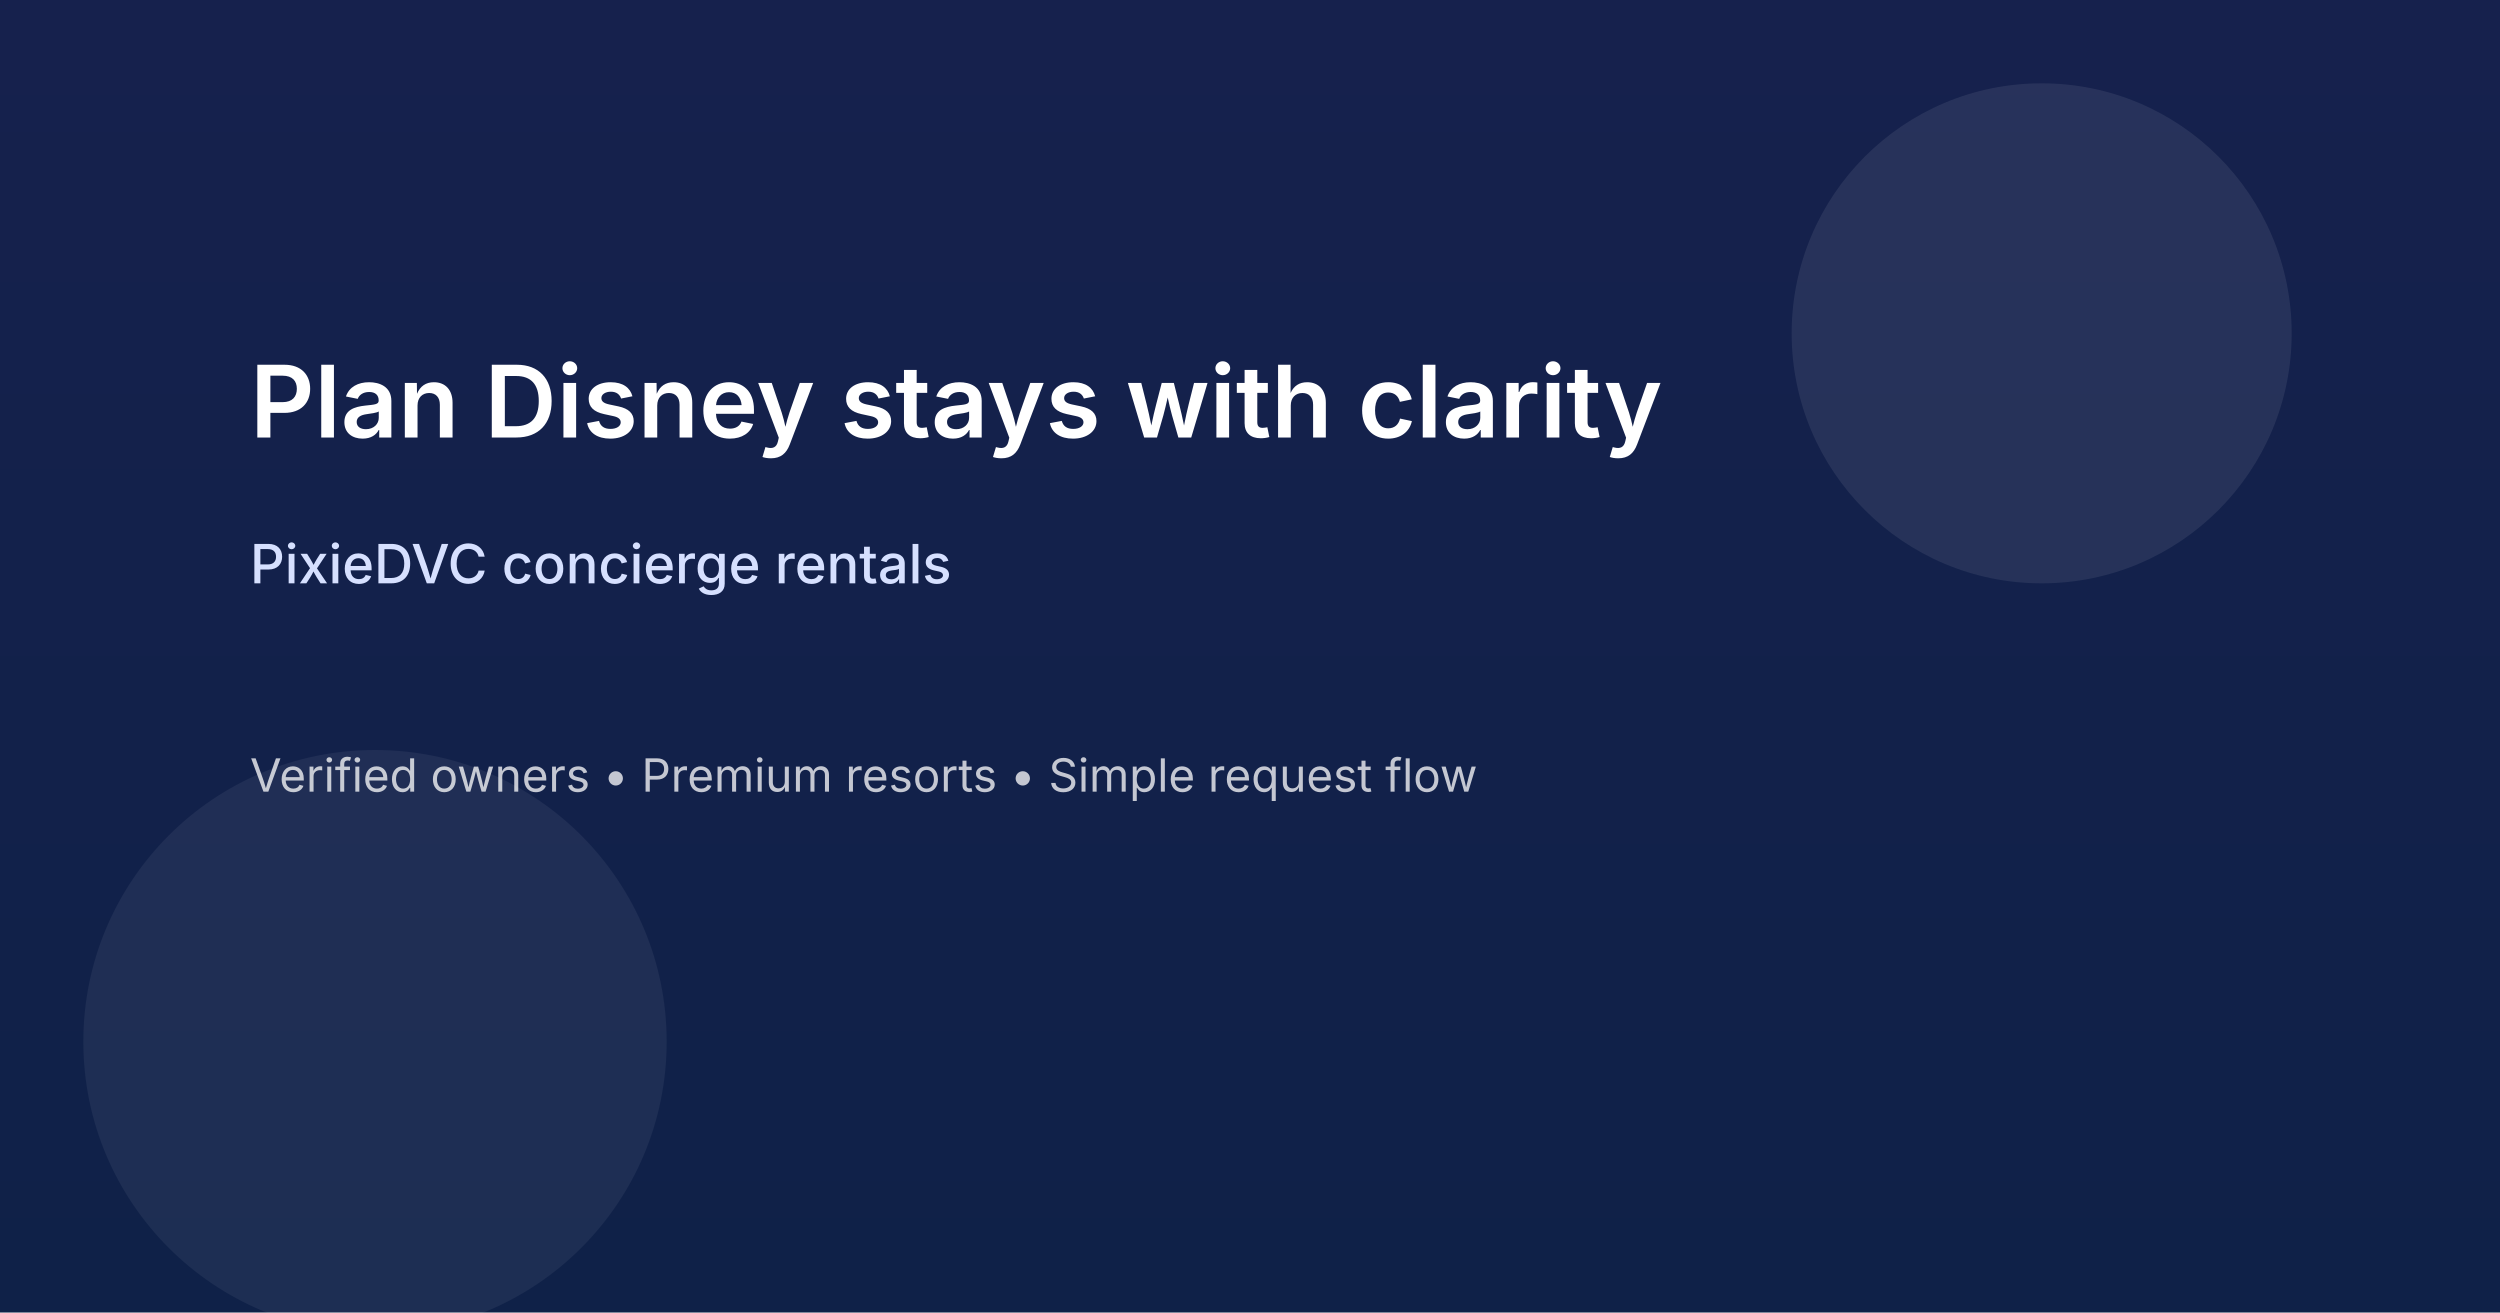
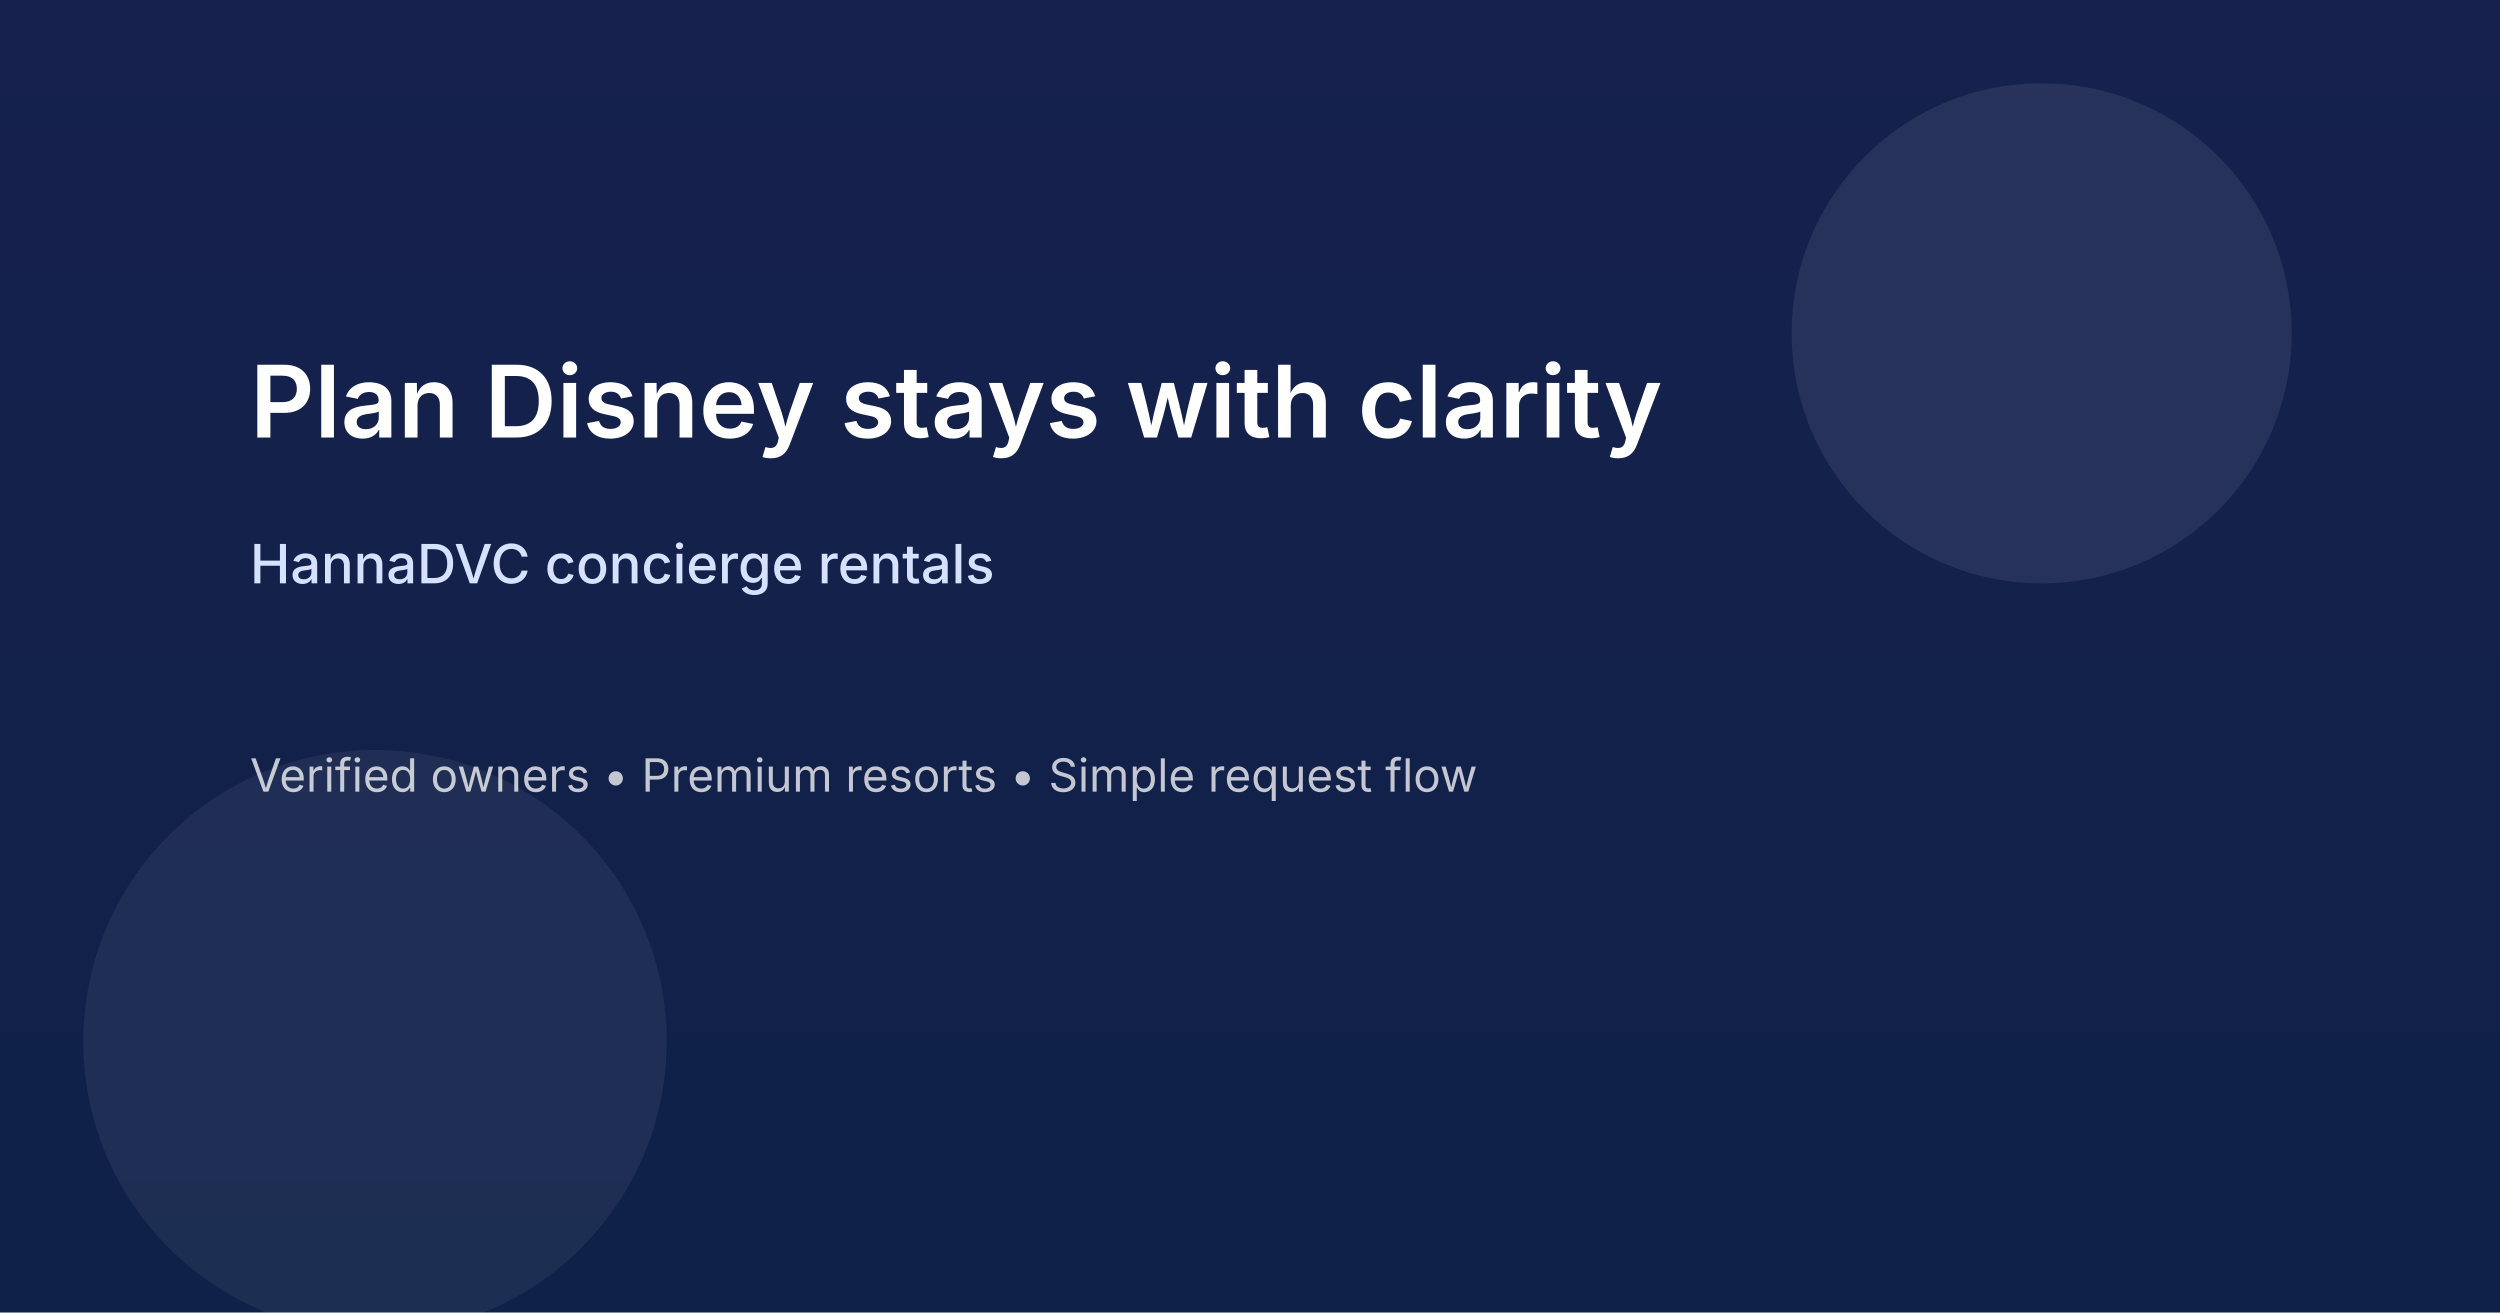
<svg xmlns="http://www.w3.org/2000/svg" width="1200" height="630" viewBox="0 0 1200 630">
  <defs>
    <linearGradient id="bg" x1="0" y1="0" x2="0" y2="1">
      <stop offset="0%" stop-color="#16214D" />
      <stop offset="100%" stop-color="#0F2148" />
    </linearGradient>
  </defs>
  <rect width="1200" height="630" fill="url(#bg)" />
  <circle cx="980" cy="160" r="120" fill="rgba(255,255,255,0.08)" />
  <circle cx="180" cy="500" r="140" fill="rgba(255,255,255,0.06)" />
  <text x="120" y="210" fill="#FFFFFF" font-family="Inter, system-ui, sans-serif" font-size="48" font-weight="600">
    Plan Disney stays with clarity
  </text>
  <text x="120" y="280" fill="#D6E0FF" font-family="Inter, system-ui, sans-serif" font-size="26" font-weight="500">
-     PixieDVC concierge rentals
+     HannaDVC concierge rentals
  </text>
  <text x="120" y="380" fill="#FFFFFF" font-family="Inter, system-ui, sans-serif" font-size="22" opacity="0.75">
    Verified owners • Premium resorts • Simple request flow
  </text>
</svg>
